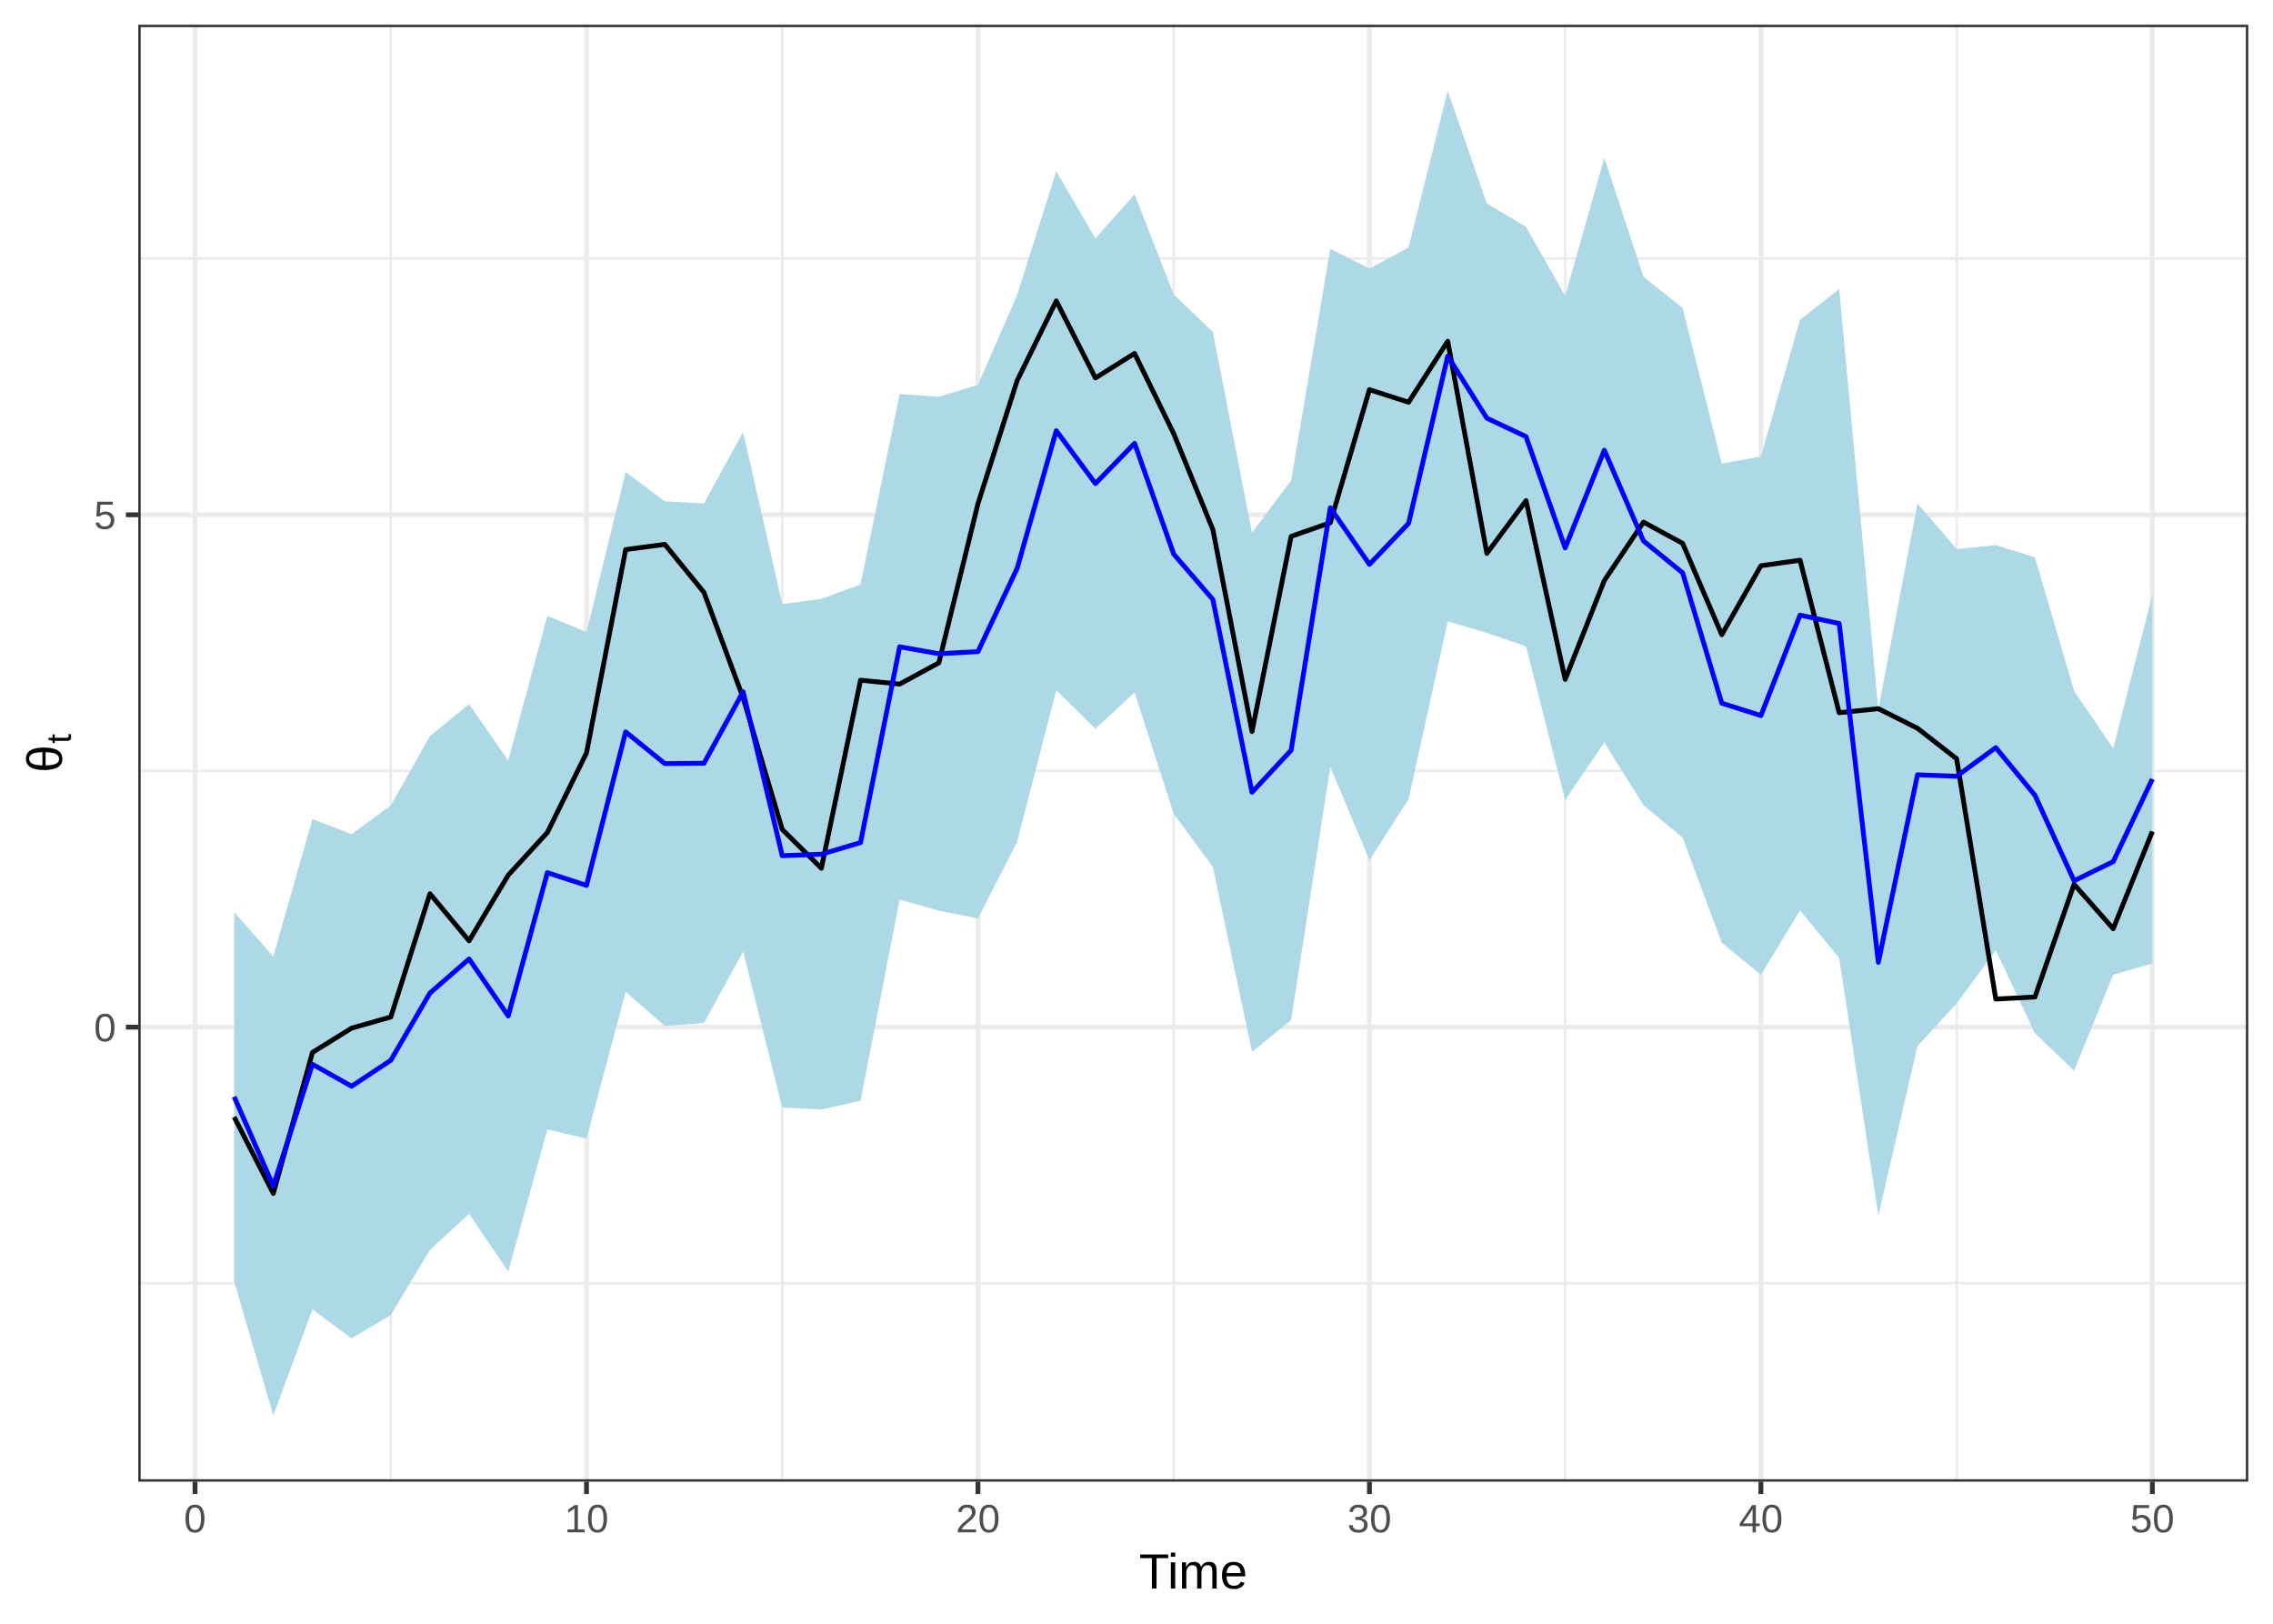
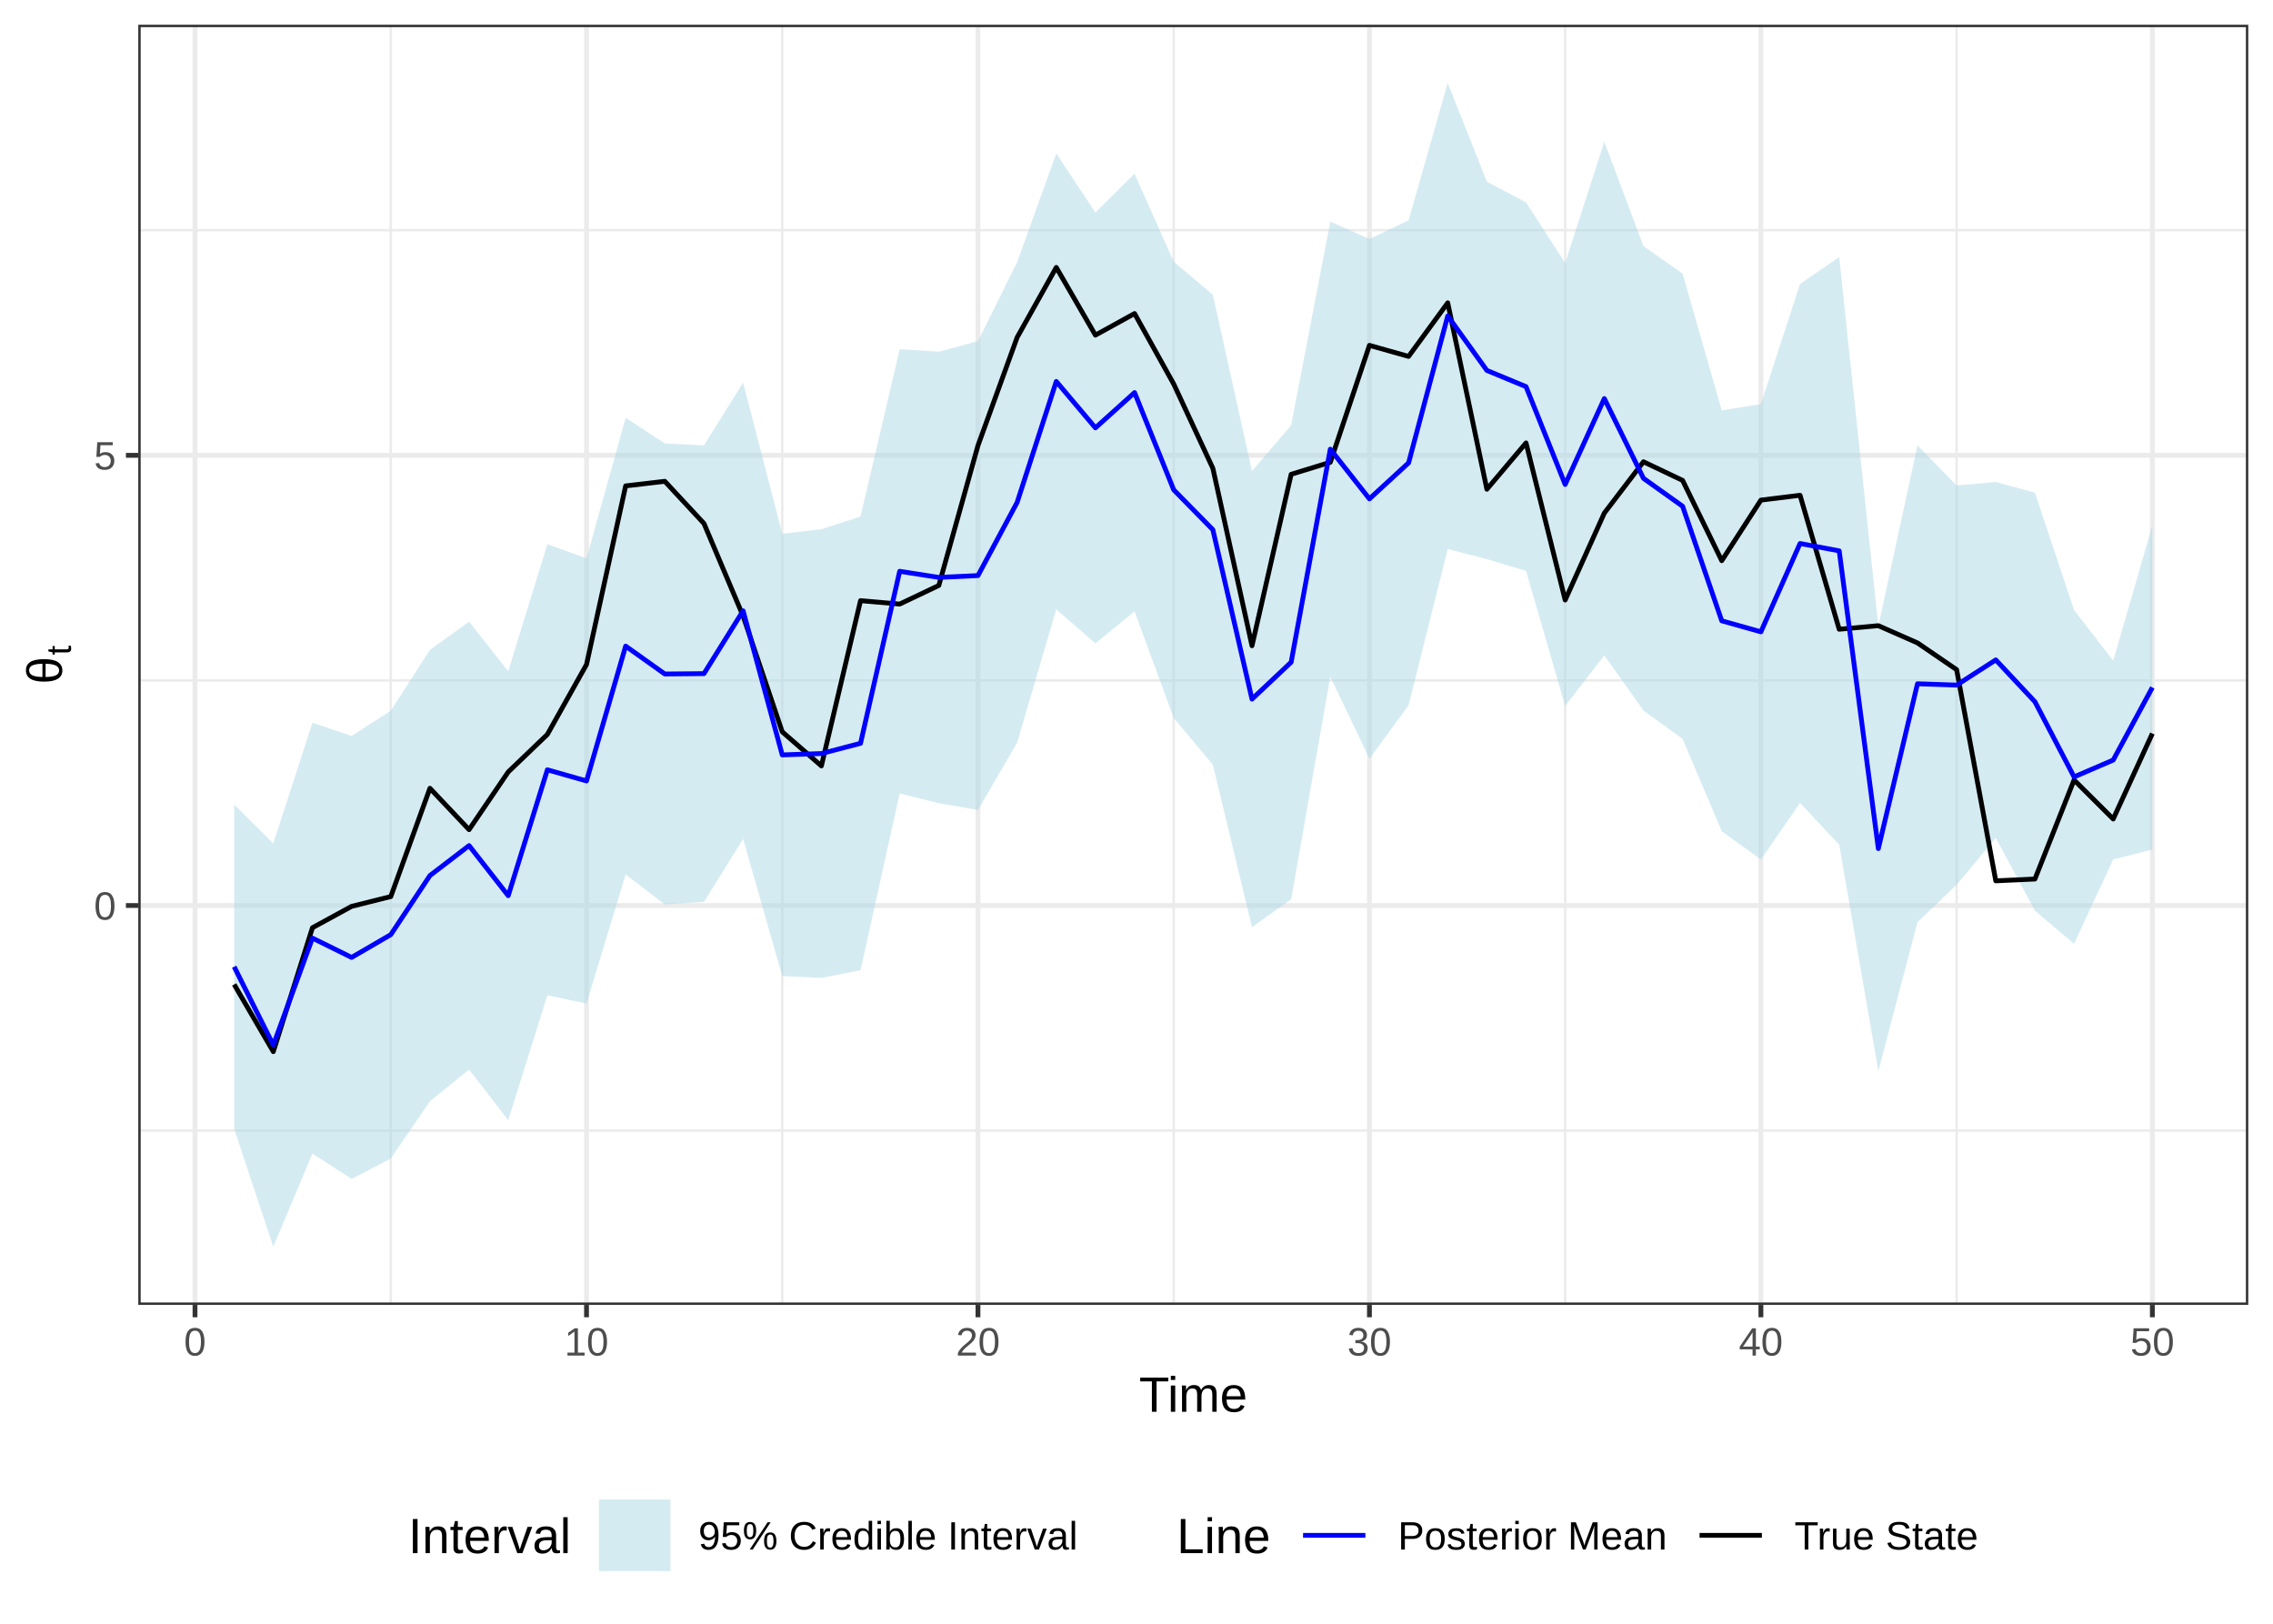
<svg xmlns="http://www.w3.org/2000/svg" class="svglite" width="504.00pt" height="360.00pt" viewBox="0 0 504.00 360.00">
  <defs>
    <style type="text/css">
    .svglite line, .svglite polyline, .svglite polygon, .svglite path, .svglite rect, .svglite circle {
      fill: none;
      stroke: #000000;
      stroke-linecap: round;
      stroke-linejoin: round;
      stroke-miterlimit: 10.00;
    }
    .svglite text {
      white-space: pre;
    }
  </style>
  </defs>
  <rect width="100%" height="100%" style="stroke: none; fill: #FFFFFF;" />
  <defs>
    <clipPath id="cpMC4wMHw1MDQuMDB8MC4wMHwzNjAuMDA=">
      <rect x="0.00" y="0.00" width="504.00" height="360.00" />
    </clipPath>
  </defs>
  <g clip-path="url(#cpMC4wMHw1MDQuMDB8MC4wMHwzNjAuMDA=)">
    <rect x="0.00" y="0.00" width="504.00" height="360.00" style="stroke-width: 1.07; stroke: #FFFFFF; fill: #FFFFFF;" />
  </g>
  <defs>
-     <clipPath id="cpMzAuNjZ8NDk4LjUyfDUuNDh8MzI4LjUw">
-       <rect x="30.66" y="5.48" width="467.86" height="323.02" />
+     <clipPath id="cpMzAuNjZ8NDk4LjUyfDUuNDh8Mjg5LjMx">
+       <rect x="30.66" y="5.48" width="467.86" height="283.83" />
    </clipPath>
  </defs>
-   <g clip-path="url(#cpMzAuNjZ8NDk4LjUyfDUuNDh8MzI4LjUw)">
-     <rect x="30.66" y="5.48" width="467.86" height="323.02" style="stroke-width: 1.07; stroke: none; fill: #FFFFFF;" />
-     <polyline points="30.66,284.52 498.52,284.52 " style="stroke-width: 0.53; stroke: #EBEBEB; stroke-linecap: butt;" />
-     <polyline points="30.66,170.93 498.52,170.93 " style="stroke-width: 0.53; stroke: #EBEBEB; stroke-linecap: butt;" />
-     <polyline points="30.66,57.33 498.52,57.33 " style="stroke-width: 0.53; stroke: #EBEBEB; stroke-linecap: butt;" />
-     <polyline points="86.65,328.50 86.65,5.48 " style="stroke-width: 0.53; stroke: #EBEBEB; stroke-linecap: butt;" />
-     <polyline points="173.45,328.50 173.45,5.48 " style="stroke-width: 0.53; stroke: #EBEBEB; stroke-linecap: butt;" />
-     <polyline points="260.25,328.50 260.25,5.48 " style="stroke-width: 0.53; stroke: #EBEBEB; stroke-linecap: butt;" />
-     <polyline points="347.05,328.50 347.05,5.48 " style="stroke-width: 0.53; stroke: #EBEBEB; stroke-linecap: butt;" />
-     <polyline points="433.85,328.50 433.85,5.48 " style="stroke-width: 0.53; stroke: #EBEBEB; stroke-linecap: butt;" />
-     <polyline points="30.66,227.73 498.52,227.73 " style="stroke-width: 1.07; stroke: #EBEBEB; stroke-linecap: butt;" />
-     <polyline points="30.66,114.13 498.52,114.13 " style="stroke-width: 1.07; stroke: #EBEBEB; stroke-linecap: butt;" />
-     <polyline points="43.24,328.50 43.24,5.48 " style="stroke-width: 1.07; stroke: #EBEBEB; stroke-linecap: butt;" />
-     <polyline points="130.05,328.50 130.05,5.48 " style="stroke-width: 1.07; stroke: #EBEBEB; stroke-linecap: butt;" />
-     <polyline points="216.85,328.50 216.85,5.48 " style="stroke-width: 1.07; stroke: #EBEBEB; stroke-linecap: butt;" />
-     <polyline points="303.65,328.50 303.65,5.48 " style="stroke-width: 1.07; stroke: #EBEBEB; stroke-linecap: butt;" />
-     <polyline points="390.45,328.50 390.45,5.48 " style="stroke-width: 1.07; stroke: #EBEBEB; stroke-linecap: butt;" />
-     <polyline points="477.25,328.50 477.25,5.48 " style="stroke-width: 1.07; stroke: #EBEBEB; stroke-linecap: butt;" />
-     <polygon points="51.92,202.24 60.60,212.06 69.28,181.60 77.96,184.95 86.65,178.57 95.33,163.22 104.01,156.11 112.69,168.61 121.37,136.55 130.05,140.13 138.73,104.66 147.41,111.14 156.09,111.63 164.77,95.79 173.45,133.92 182.13,132.78 190.81,129.57 199.49,87.36 208.17,87.98 216.85,85.33 225.53,65.39 234.21,37.97 242.89,52.86 251.57,43.07 260.25,65.28 268.93,73.61 277.61,118.11 286.29,106.53 294.97,55.17 303.65,59.55 312.33,54.86 321.01,20.16 329.69,45.10 338.37,50.31 347.05,65.60 355.73,35.01 364.41,61.35 373.09,68.29 381.77,102.78 390.45,101.20 399.13,70.90 407.81,64.09 416.49,157.22 425.17,111.62 433.85,121.74 442.53,120.86 451.21,123.56 459.89,153.18 468.57,165.95 477.25,131.82 477.25,213.61 468.57,216.11 459.89,237.38 451.21,229.06 442.53,210.66 433.85,222.49 425.17,231.93 416.49,269.51 407.81,212.39 399.13,201.86 390.45,216.13 381.77,209.01 373.09,185.69 364.41,178.52 355.73,164.63 347.05,177.37 338.37,143.30 329.69,140.33 321.01,137.77 312.33,177.20 303.65,190.69 294.97,170.00 286.29,226.15 277.61,233.20 268.93,192.20 260.25,180.41 251.57,153.52 242.89,161.56 234.21,153.01 225.53,186.64 216.85,203.62 208.17,201.90 199.49,199.44 190.81,244.05 182.13,245.99 173.45,245.53 164.77,210.94 156.09,226.81 147.41,227.47 138.73,219.89 130.05,252.46 121.37,250.40 112.69,281.89 104.01,269.13 95.33,277.12 86.65,291.58 77.96,296.72 69.28,290.31 60.60,313.82 51.92,284.10 " style="stroke-width: 0.00; stroke: none; stroke-linecap: butt; fill: #ADD8E6;" />
-     <polyline points="51.92,202.24 60.60,212.06 69.28,181.60 77.96,184.95 86.65,178.57 95.33,163.22 104.01,156.11 112.69,168.61 121.37,136.55 130.05,140.13 138.73,104.66 147.41,111.14 156.09,111.63 164.77,95.79 173.45,133.92 182.13,132.78 190.81,129.57 199.49,87.36 208.17,87.98 216.85,85.33 225.53,65.39 234.21,37.97 242.89,52.86 251.57,43.07 260.25,65.28 268.93,73.61 277.61,118.11 286.29,106.53 294.97,55.17 303.65,59.55 312.33,54.86 321.01,20.16 329.69,45.10 338.37,50.31 347.05,65.60 355.73,35.01 364.41,61.35 373.09,68.29 381.77,102.78 390.45,101.20 399.13,70.90 407.81,64.09 416.49,157.22 425.17,111.62 433.85,121.74 442.53,120.86 451.21,123.56 459.89,153.18 468.57,165.95 477.25,131.82 " style="stroke-width: 1.07; stroke: none; stroke-linecap: butt;" />
-     <polyline points="477.25,213.61 468.57,216.11 459.89,237.38 451.21,229.06 442.53,210.66 433.85,222.49 425.17,231.93 416.49,269.51 407.81,212.39 399.13,201.86 390.45,216.13 381.77,209.01 373.09,185.69 364.41,178.52 355.73,164.63 347.05,177.37 338.37,143.30 329.69,140.33 321.01,137.77 312.33,177.20 303.65,190.69 294.97,170.00 286.29,226.15 277.61,233.20 268.93,192.20 260.25,180.41 251.57,153.52 242.89,161.56 234.21,153.01 225.53,186.64 216.85,203.62 208.17,201.90 199.49,199.44 190.81,244.05 182.13,245.99 173.45,245.53 164.77,210.94 156.09,226.81 147.41,227.47 138.73,219.89 130.05,252.46 121.37,250.40 112.69,281.89 104.01,269.13 95.33,277.12 86.65,291.58 77.96,296.72 69.28,290.31 60.60,313.82 51.92,284.10 " style="stroke-width: 1.07; stroke: none; stroke-linecap: butt;" />
-     <polyline points="51.92,247.65 60.60,264.60 69.28,233.34 77.96,227.95 86.65,225.48 95.33,198.15 104.01,208.58 112.69,194.03 121.37,184.57 130.05,166.92 138.73,121.85 147.41,120.69 156.09,131.34 164.77,154.69 173.45,183.90 182.13,192.51 190.81,150.81 199.49,151.67 208.17,146.96 216.85,111.67 225.53,84.39 234.21,66.72 242.89,83.80 251.57,78.36 260.25,96.14 268.93,117.40 277.61,162.18 286.29,118.92 294.97,115.89 303.65,86.39 312.33,89.18 321.01,75.66 329.69,122.69 338.37,111.00 347.05,150.64 355.73,128.72 364.41,115.76 373.09,120.46 381.77,140.72 390.45,125.43 399.13,124.21 407.81,158.02 416.49,157.12 425.17,161.47 433.85,168.22 442.53,221.50 451.21,221.05 459.89,196.06 468.57,205.91 477.25,184.34 " style="stroke-width: 1.07; stroke-linecap: butt;" />
-     <polyline points="51.92,243.17 60.60,262.94 69.28,235.96 77.96,240.83 86.65,235.08 95.33,220.17 104.01,212.62 112.69,225.25 121.37,193.48 130.05,196.30 138.73,162.27 147.41,169.30 156.09,169.22 164.77,153.36 173.45,189.72 182.13,189.39 190.81,186.81 199.49,143.40 208.17,144.94 216.85,144.47 225.53,126.02 234.21,95.49 242.89,107.21 251.57,98.30 260.25,122.85 268.93,132.91 277.61,175.65 286.29,166.34 294.97,112.58 303.65,125.12 312.33,116.03 321.01,78.96 329.69,92.72 338.37,96.80 347.05,121.49 355.73,99.82 364.41,119.94 373.09,126.99 381.77,155.90 390.45,158.66 399.13,136.38 407.81,138.24 416.49,213.36 425.17,171.78 433.85,172.11 442.53,165.76 451.21,176.31 459.89,195.28 468.57,191.03 477.25,172.71 " style="stroke-width: 1.07; stroke: #0000FF; stroke-linecap: butt;" />
-     <rect x="30.66" y="5.48" width="467.86" height="323.02" style="stroke-width: 1.07; stroke: #333333;" />
+   <g clip-path="url(#cpMzAuNjZ8NDk4LjUyfDUuNDh8Mjg5LjMx)">
+     <rect x="30.66" y="5.48" width="467.86" height="283.83" style="stroke-width: 1.07; stroke: none; fill: #FFFFFF;" />
+     <polyline points="30.66,250.66 498.52,250.66 " style="stroke-width: 0.53; stroke: #EBEBEB; stroke-linecap: butt;" />
+     <polyline points="30.66,150.85 498.52,150.85 " style="stroke-width: 0.53; stroke: #EBEBEB; stroke-linecap: butt;" />
+     <polyline points="30.66,51.04 498.52,51.04 " style="stroke-width: 0.53; stroke: #EBEBEB; stroke-linecap: butt;" />
+     <polyline points="86.65,289.31 86.65,5.48 " style="stroke-width: 0.53; stroke: #EBEBEB; stroke-linecap: butt;" />
+     <polyline points="173.45,289.31 173.45,5.48 " style="stroke-width: 0.53; stroke: #EBEBEB; stroke-linecap: butt;" />
+     <polyline points="260.25,289.31 260.25,5.48 " style="stroke-width: 0.53; stroke: #EBEBEB; stroke-linecap: butt;" />
+     <polyline points="347.05,289.31 347.05,5.48 " style="stroke-width: 0.53; stroke: #EBEBEB; stroke-linecap: butt;" />
+     <polyline points="433.85,289.31 433.85,5.48 " style="stroke-width: 0.53; stroke: #EBEBEB; stroke-linecap: butt;" />
+     <polyline points="30.66,200.76 498.52,200.76 " style="stroke-width: 1.07; stroke: #EBEBEB; stroke-linecap: butt;" />
+     <polyline points="30.66,100.95 498.52,100.95 " style="stroke-width: 1.07; stroke: #EBEBEB; stroke-linecap: butt;" />
+     <polyline points="43.24,289.31 43.24,5.48 " style="stroke-width: 1.07; stroke: #EBEBEB; stroke-linecap: butt;" />
+     <polyline points="130.05,289.31 130.05,5.48 " style="stroke-width: 1.07; stroke: #EBEBEB; stroke-linecap: butt;" />
+     <polyline points="216.85,289.31 216.85,5.48 " style="stroke-width: 1.07; stroke: #EBEBEB; stroke-linecap: butt;" />
+     <polyline points="303.65,289.31 303.65,5.48 " style="stroke-width: 1.07; stroke: #EBEBEB; stroke-linecap: butt;" />
+     <polyline points="390.45,289.31 390.45,5.48 " style="stroke-width: 1.07; stroke: #EBEBEB; stroke-linecap: butt;" />
+     <polyline points="477.25,289.31 477.25,5.48 " style="stroke-width: 1.07; stroke: #EBEBEB; stroke-linecap: butt;" />
+     <polygon points="51.92,178.36 60.60,187.00 69.28,160.23 77.96,163.17 86.65,157.57 95.33,144.08 104.01,137.83 112.69,148.81 121.37,120.65 130.05,123.79 138.73,92.63 147.41,98.32 156.09,98.75 164.77,84.83 173.45,118.33 182.13,117.34 190.81,114.51 199.49,77.43 208.17,77.97 216.85,75.64 225.53,58.12 234.21,34.03 242.89,47.11 251.57,38.51 260.25,58.02 268.93,65.34 277.61,104.44 286.29,94.27 294.97,49.14 303.65,52.99 312.33,48.86 321.01,18.38 329.69,40.29 338.37,44.87 347.05,58.31 355.73,31.43 364.41,54.57 373.09,60.66 381.77,90.98 390.45,89.59 399.13,62.96 407.81,56.98 416.49,138.80 425.17,98.74 433.85,107.63 442.53,106.86 451.21,109.23 459.89,135.25 468.57,146.48 477.25,116.49 477.25,188.35 468.57,190.55 459.89,209.24 451.21,201.93 442.53,185.76 433.85,196.15 425.17,204.45 416.49,237.47 407.81,187.28 399.13,178.03 390.45,190.56 381.77,184.31 373.09,163.82 364.41,157.53 355.73,145.31 347.05,156.51 338.37,126.57 329.69,123.97 321.01,121.71 312.33,156.37 303.65,168.22 294.97,150.04 286.29,199.37 277.61,205.57 268.93,169.55 260.25,159.19 251.57,135.56 242.89,142.62 234.21,135.11 225.53,164.66 216.85,179.58 208.17,178.07 199.49,175.90 190.81,215.10 182.13,216.81 173.45,216.40 164.77,186.01 156.09,199.95 147.41,200.53 138.73,193.87 130.05,222.49 121.37,220.68 112.69,248.35 104.01,237.14 95.33,244.16 86.65,256.86 77.96,261.38 69.28,255.75 60.60,276.40 51.92,250.29 " style="stroke-width: 0.00; stroke: none; stroke-linecap: butt; fill: #ADD8E6; fill-opacity: 0.50;" />
+     <polyline points="51.92,178.36 60.60,187.00 69.28,160.23 77.96,163.17 86.65,157.57 95.33,144.08 104.01,137.83 112.69,148.81 121.37,120.65 130.05,123.79 138.73,92.63 147.41,98.32 156.09,98.75 164.77,84.83 173.45,118.33 182.13,117.34 190.81,114.51 199.49,77.43 208.17,77.97 216.85,75.64 225.53,58.12 234.21,34.03 242.89,47.11 251.57,38.51 260.25,58.02 268.93,65.34 277.61,104.44 286.29,94.27 294.97,49.14 303.65,52.99 312.33,48.86 321.01,18.38 329.69,40.29 338.37,44.87 347.05,58.31 355.73,31.43 364.41,54.57 373.09,60.66 381.77,90.98 390.45,89.59 399.13,62.96 407.81,56.98 416.49,138.80 425.17,98.74 433.85,107.63 442.53,106.86 451.21,109.23 459.89,135.25 468.57,146.48 477.25,116.49 " style="stroke-width: 1.07; stroke: none; stroke-linecap: butt;" />
+     <polyline points="477.25,188.35 468.57,190.55 459.89,209.24 451.21,201.93 442.53,185.76 433.85,196.15 425.17,204.45 416.49,237.47 407.81,187.28 399.13,178.03 390.45,190.56 381.77,184.31 373.09,163.82 364.41,157.53 355.73,145.31 347.05,156.51 338.37,126.57 329.69,123.97 321.01,121.71 312.33,156.37 303.65,168.22 294.97,150.04 286.29,199.37 277.61,205.57 268.93,169.55 260.25,159.19 251.57,135.56 242.89,142.62 234.21,135.11 225.53,164.66 216.85,179.58 208.17,178.07 199.49,175.90 190.81,215.10 182.13,216.81 173.45,216.40 164.77,186.01 156.09,199.95 147.41,200.53 138.73,193.87 130.05,222.49 121.37,220.68 112.69,248.35 104.01,237.14 95.33,244.16 86.65,256.86 77.96,261.38 69.28,255.75 60.60,276.40 51.92,250.29 " style="stroke-width: 1.07; stroke: none; stroke-linecap: butt;" />
+     <polyline points="51.92,218.26 60.60,233.16 69.28,205.69 77.96,200.95 86.65,198.78 95.33,174.77 104.01,183.94 112.69,171.15 121.37,162.83 130.05,147.33 138.73,107.73 147.41,106.71 156.09,116.06 164.77,136.58 173.45,162.25 182.13,169.81 190.81,133.17 199.49,133.93 208.17,129.80 216.85,98.78 225.53,74.81 234.21,59.29 242.89,74.30 251.57,69.52 260.25,85.14 268.93,103.82 277.61,143.17 286.29,105.16 294.97,102.49 303.65,76.57 312.33,79.02 321.01,67.14 329.69,108.47 338.37,98.20 347.05,133.03 355.73,113.76 364.41,102.38 373.09,106.51 381.77,124.31 390.45,110.88 399.13,109.81 407.81,139.51 416.49,138.72 425.17,142.54 433.85,148.47 442.53,195.29 451.21,194.89 459.89,172.93 468.57,181.58 477.25,162.63 " style="stroke-width: 1.07; stroke-linecap: butt;" />
+     <polyline points="51.92,214.33 60.60,231.70 69.28,207.99 77.96,212.27 86.65,207.22 95.33,194.12 104.01,187.48 112.69,198.58 121.37,170.67 130.05,173.14 138.73,143.25 147.41,149.43 156.09,149.35 164.77,135.42 173.45,167.37 182.13,167.07 190.81,164.80 199.49,126.66 208.17,128.02 216.85,127.61 225.53,111.39 234.21,84.57 242.89,94.86 251.57,87.04 260.25,108.60 268.93,117.44 277.61,155.00 286.29,146.82 294.97,99.59 303.65,110.60 312.33,102.62 321.01,70.05 329.69,82.13 338.37,85.72 347.05,107.41 355.73,88.37 364.41,106.05 373.09,112.24 381.77,137.64 390.45,140.08 399.13,120.50 407.81,122.13 416.49,188.14 425.17,151.60 433.85,151.89 442.53,146.31 451.21,155.58 459.89,172.25 468.57,168.51 477.25,152.42 " style="stroke-width: 1.07; stroke: #0000FF; stroke-linecap: butt;" />
+     <rect x="30.66" y="5.48" width="467.86" height="283.83" style="stroke-width: 1.07; stroke: #333333;" />
  </g>
  <g clip-path="url(#cpMC4wMHw1MDQuMDB8MC4wMHwzNjAuMDA=)">
-     <text x="25.73" y="230.88" text-anchor="end" style="font-size: 8.80px;fill: #4D4D4D; font-family: &quot;Arial&quot;;" textLength="4.90px" lengthAdjust="spacingAndGlyphs">0</text>
-     <text x="25.73" y="117.28" text-anchor="end" style="font-size: 8.80px;fill: #4D4D4D; font-family: &quot;Arial&quot;;" textLength="4.90px" lengthAdjust="spacingAndGlyphs">5</text>
-     <polyline points="27.92,227.73 30.66,227.73 " style="stroke-width: 1.07; stroke: #333333; stroke-linecap: butt;" />
-     <polyline points="27.92,114.13 30.66,114.13 " style="stroke-width: 1.07; stroke: #333333; stroke-linecap: butt;" />
-     <polyline points="43.24,331.24 43.24,328.50 " style="stroke-width: 1.07; stroke: #333333; stroke-linecap: butt;" />
-     <polyline points="130.05,331.24 130.05,328.50 " style="stroke-width: 1.07; stroke: #333333; stroke-linecap: butt;" />
-     <polyline points="216.85,331.24 216.85,328.50 " style="stroke-width: 1.07; stroke: #333333; stroke-linecap: butt;" />
-     <polyline points="303.65,331.24 303.65,328.50 " style="stroke-width: 1.07; stroke: #333333; stroke-linecap: butt;" />
-     <polyline points="390.45,331.24 390.45,328.50 " style="stroke-width: 1.07; stroke: #333333; stroke-linecap: butt;" />
-     <polyline points="477.25,331.24 477.25,328.50 " style="stroke-width: 1.07; stroke: #333333; stroke-linecap: butt;" />
-     <text x="43.24" y="339.74" text-anchor="middle" style="font-size: 8.80px;fill: #4D4D4D; font-family: &quot;Arial&quot;;" textLength="4.90px" lengthAdjust="spacingAndGlyphs">0</text>
-     <text x="130.05" y="339.74" text-anchor="middle" style="font-size: 8.80px;fill: #4D4D4D; font-family: &quot;Arial&quot;;" textLength="9.79px" lengthAdjust="spacingAndGlyphs">10</text>
-     <text x="216.85" y="339.74" text-anchor="middle" style="font-size: 8.80px;fill: #4D4D4D; font-family: &quot;Arial&quot;;" textLength="9.79px" lengthAdjust="spacingAndGlyphs">20</text>
-     <text x="303.65" y="339.74" text-anchor="middle" style="font-size: 8.80px;fill: #4D4D4D; font-family: &quot;Arial&quot;;" textLength="9.79px" lengthAdjust="spacingAndGlyphs">30</text>
-     <text x="390.45" y="339.74" text-anchor="middle" style="font-size: 8.80px;fill: #4D4D4D; font-family: &quot;Arial&quot;;" textLength="9.79px" lengthAdjust="spacingAndGlyphs">40</text>
-     <text x="477.25" y="339.74" text-anchor="middle" style="font-size: 8.80px;fill: #4D4D4D; font-family: &quot;Arial&quot;;" textLength="9.79px" lengthAdjust="spacingAndGlyphs">50</text>
-     <text x="264.59" y="352.20" text-anchor="middle" style="font-size: 11.00px; font-family: &quot;Arial&quot;;" textLength="24.03px" lengthAdjust="spacingAndGlyphs">Time</text>
-     <text transform="translate(13.72,171.29) rotate(-90)" style="font-size: 11.00px; font-family: &quot;Arial&quot;;" textLength="6.45px" lengthAdjust="spacingAndGlyphs">θ</text>
-     <text transform="translate(15.72,164.84) rotate(-90)" style="font-size: 7.70px; font-family: &quot;Arial&quot;;" textLength="2.14px" lengthAdjust="spacingAndGlyphs">t</text>
+     <text x="25.73" y="203.91" text-anchor="end" style="font-size: 8.80px;fill: #4D4D4D; font-family: &quot;Arial&quot;;" textLength="4.90px" lengthAdjust="spacingAndGlyphs">0</text>
+     <text x="25.73" y="104.10" text-anchor="end" style="font-size: 8.80px;fill: #4D4D4D; font-family: &quot;Arial&quot;;" textLength="4.90px" lengthAdjust="spacingAndGlyphs">5</text>
+     <polyline points="27.92,200.76 30.66,200.76 " style="stroke-width: 1.07; stroke: #333333; stroke-linecap: butt;" />
+     <polyline points="27.92,100.95 30.66,100.95 " style="stroke-width: 1.07; stroke: #333333; stroke-linecap: butt;" />
+     <polyline points="43.24,292.05 43.24,289.31 " style="stroke-width: 1.07; stroke: #333333; stroke-linecap: butt;" />
+     <polyline points="130.05,292.05 130.05,289.31 " style="stroke-width: 1.07; stroke: #333333; stroke-linecap: butt;" />
+     <polyline points="216.85,292.05 216.85,289.31 " style="stroke-width: 1.07; stroke: #333333; stroke-linecap: butt;" />
+     <polyline points="303.65,292.05 303.65,289.31 " style="stroke-width: 1.07; stroke: #333333; stroke-linecap: butt;" />
+     <polyline points="390.45,292.05 390.45,289.31 " style="stroke-width: 1.07; stroke: #333333; stroke-linecap: butt;" />
+     <polyline points="477.25,292.05 477.25,289.31 " style="stroke-width: 1.07; stroke: #333333; stroke-linecap: butt;" />
+     <text x="43.24" y="300.54" text-anchor="middle" style="font-size: 8.80px;fill: #4D4D4D; font-family: &quot;Arial&quot;;" textLength="4.90px" lengthAdjust="spacingAndGlyphs">0</text>
+     <text x="130.05" y="300.54" text-anchor="middle" style="font-size: 8.80px;fill: #4D4D4D; font-family: &quot;Arial&quot;;" textLength="9.79px" lengthAdjust="spacingAndGlyphs">10</text>
+     <text x="216.85" y="300.54" text-anchor="middle" style="font-size: 8.80px;fill: #4D4D4D; font-family: &quot;Arial&quot;;" textLength="9.79px" lengthAdjust="spacingAndGlyphs">20</text>
+     <text x="303.65" y="300.54" text-anchor="middle" style="font-size: 8.80px;fill: #4D4D4D; font-family: &quot;Arial&quot;;" textLength="9.79px" lengthAdjust="spacingAndGlyphs">30</text>
+     <text x="390.45" y="300.54" text-anchor="middle" style="font-size: 8.80px;fill: #4D4D4D; font-family: &quot;Arial&quot;;" textLength="9.79px" lengthAdjust="spacingAndGlyphs">40</text>
+     <text x="477.25" y="300.54" text-anchor="middle" style="font-size: 8.80px;fill: #4D4D4D; font-family: &quot;Arial&quot;;" textLength="9.79px" lengthAdjust="spacingAndGlyphs">50</text>
+     <text x="264.59" y="313.00" text-anchor="middle" style="font-size: 11.00px; font-family: &quot;Arial&quot;;" textLength="24.03px" lengthAdjust="spacingAndGlyphs">Time</text>
+     <text transform="translate(13.72,151.69) rotate(-90)" style="font-size: 11.00px; font-family: &quot;Arial&quot;;" textLength="6.45px" lengthAdjust="spacingAndGlyphs">θ</text>
+     <text transform="translate(15.72,145.24) rotate(-90)" style="font-size: 7.70px; font-family: &quot;Arial&quot;;" textLength="2.14px" lengthAdjust="spacingAndGlyphs">t</text>
+     <rect x="85.05" y="326.28" width="159.43" height="28.24" style="stroke-width: 1.07; stroke: none; fill: #FFFFFF;" />
+     <text x="90.53" y="344.34" style="font-size: 11.00px; font-family: &quot;Arial&quot;;" textLength="36.09px" lengthAdjust="spacingAndGlyphs">Interval</text>
+     <rect x="132.09" y="331.76" width="17.28" height="17.28" style="stroke-width: 1.07; stroke: none; fill: #FFFFFF;" />
+     <rect x="132.80" y="332.47" width="15.86" height="15.86" style="stroke-width: 1.07; stroke: none; stroke-linecap: butt; stroke-linejoin: miter; fill: #ADD8E6; fill-opacity: 0.50;" />
+     <text x="154.85" y="343.55" style="font-size: 8.80px; font-family: &quot;Arial&quot;;" textLength="84.15px" lengthAdjust="spacingAndGlyphs">95% Credible Interval</text>
+     <rect x="255.44" y="326.28" width="188.69" height="28.24" style="stroke-width: 1.07; stroke: none; fill: #FFFFFF;" />
+     <text x="260.92" y="344.34" style="font-size: 11.00px; font-family: &quot;Arial&quot;;" textLength="20.80px" lengthAdjust="spacingAndGlyphs">Line</text>
+     <rect x="287.20" y="331.76" width="17.28" height="17.28" style="stroke-width: 1.07; stroke: none; fill: #FFFFFF;" />
+     <line x1="288.93" y1="340.40" x2="302.75" y2="340.40" style="stroke-width: 1.07; stroke: #0000FF; stroke-linecap: butt;" />
+     <rect x="375.12" y="331.76" width="17.28" height="17.28" style="stroke-width: 1.07; stroke: none; fill: #FFFFFF;" />
+     <line x1="376.85" y1="340.40" x2="390.67" y2="340.40" style="stroke-width: 1.07; stroke-linecap: butt;" />
+     <text x="309.96" y="343.55" style="font-size: 8.80px; font-family: &quot;Arial&quot;;" textLength="59.68px" lengthAdjust="spacingAndGlyphs">Posterior Mean</text>
+     <text x="397.88" y="343.55" style="font-size: 8.80px; font-family: &quot;Arial&quot;;" textLength="40.77px" lengthAdjust="spacingAndGlyphs">True State</text>
  </g>
</svg>
